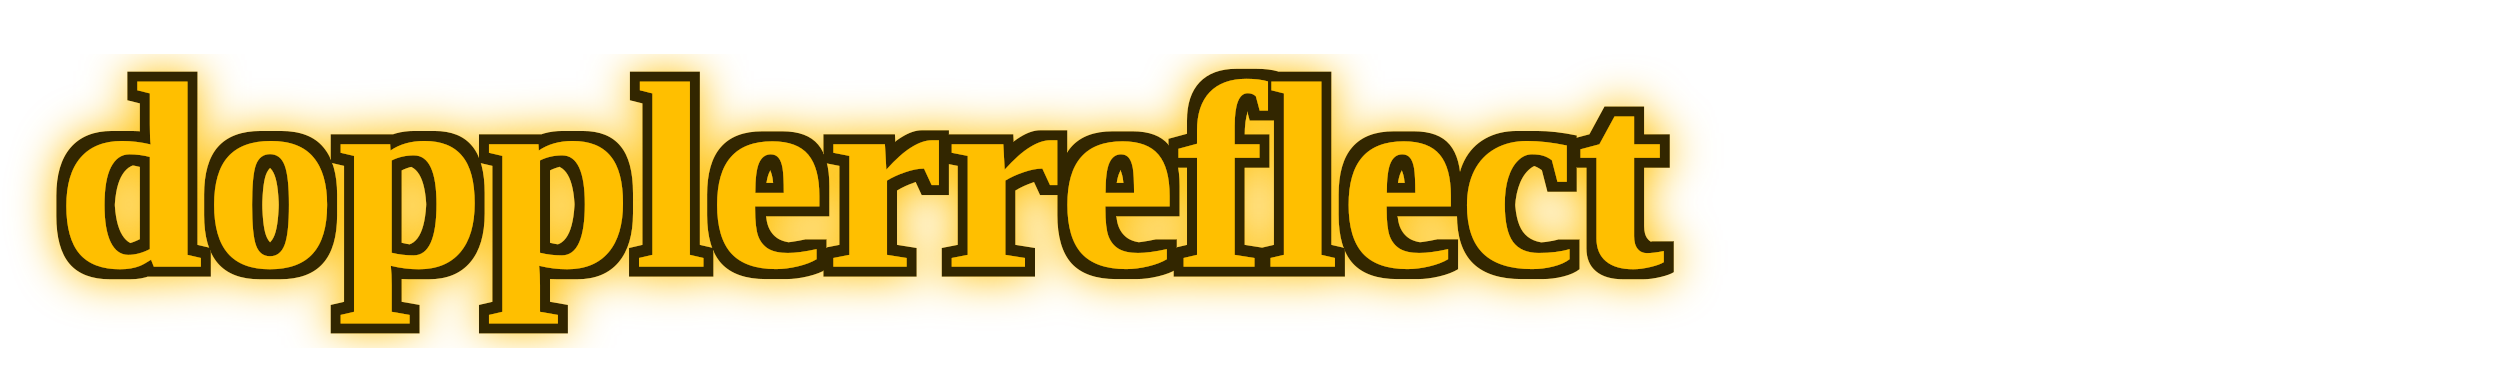
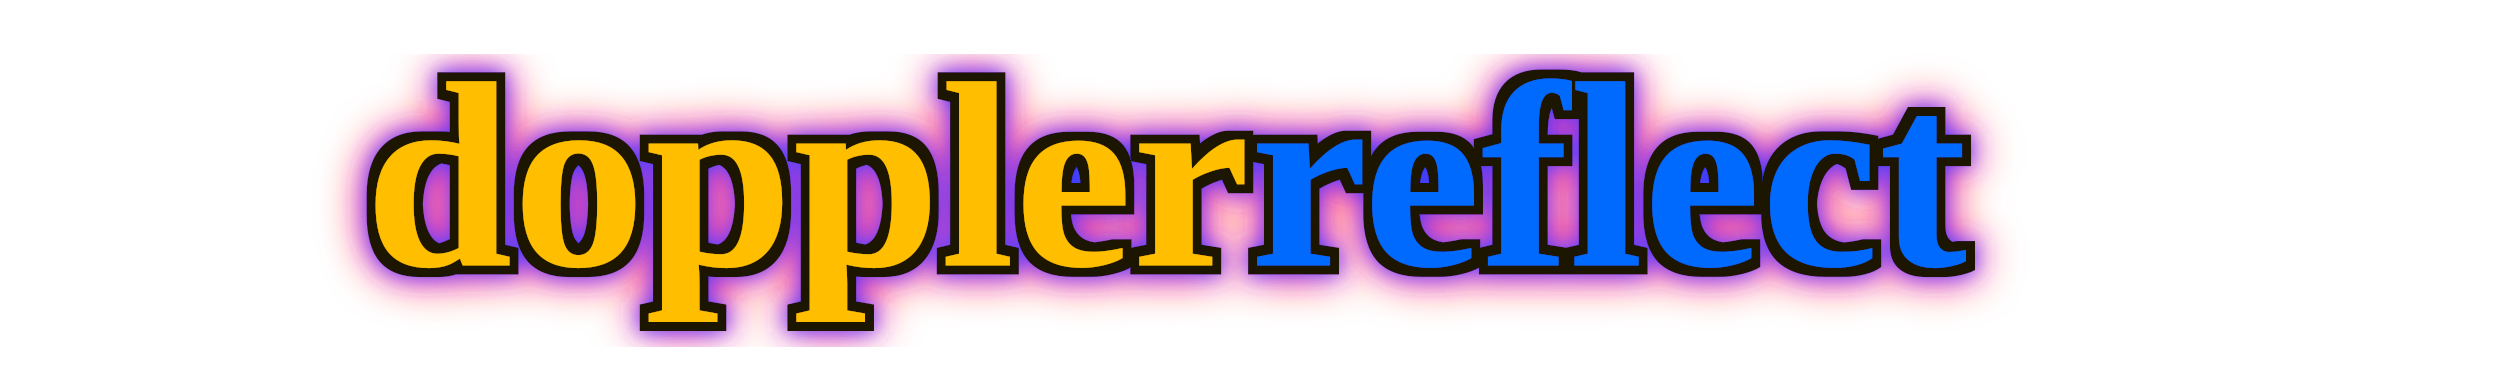
- <svg xmlns="http://www.w3.org/2000/svg" viewBox="0 0 225 34">
+ <svg xmlns="http://www.w3.org/2000/svg" viewBox="0 0 226 34">
  <defs>
    <filter id="glow">
-       <feMorphology in="SourceGraphic" operator="dilate" radius="3" result="dilate" />
-       <feFlood in="dilate" flood-color="hsl(45, 100%, 50%)" flood-opacity="1" result="color" />
-       <feComposite in="color" in2="dilate" operator="in" result="composite" />
-       <feGaussianBlur in="composite" stdDeviation="2" result="blur" />
-       <feMorphology in="SourceGraphic" operator="dilate" radius="1" result="dilate2" />
-       <feFlood in="dilate" flood-color="hsl(45, 100%, 10%)" flood-opacity="1" result="color2" />
-       <feComposite in="color2" in2="dilate" operator="in" result="composite2" />
+       <feMorphology in="SourceGraphic" operator="dilate" radius="2" result="dilate2" />
+       <feFlood in="dilate2" flood-color="hsl(0, 100%, 50%)" flood-opacity="1" result="red" />
+       <feComposite in="red" in2="dilate2" operator="in" result="composite" />
+       <feGaussianBlur in="composite" stdDeviation="2" result="redblur" />
+       <feMorphology in="SourceGraphic" operator="dilate" radius="2" result="dilate3" />
+       <feFlood in="dilate3" flood-color="hsl(225, 100%, 50%)" flood-opacity="1" result="blue" />
+       <feComposite in="blue" in2="dilate3" operator="in" result="composite" />
+       <feGaussianBlur in="composite" stdDeviation="1" result="blueblur" />
+       <feMorphology in="SourceGraphic" operator="dilate" radius="0.75" result="dilate1" />
+       <feFlood in="dilate1" flood-color="hsl(45, 100%, 5%)" flood-opacity="1" result="black" />
+       <feComposite in="black" in2="dilate1" operator="in" result="blackborder" />
      <feMerge>
-         <feMergeNode in="blur" />
-         <feMergeNode in="composite2" />
+         <feMergeNode in="redblur" />
+         <feMergeNode in="blueblur" />
+         <feMergeNode in="blackborder" />
        <feMergeNode in="SourceGraphic" />
      </feMerge>
    </filter>
  </defs>
-   <text filter="url(#glow)" x="5" y="24" fill="hsl(45, 100%, 50%)" font-size="24px" font-weight="bold">dopplerreflect</text>
+   <g filter="url(#glow)">
+     <text x="113" y="24" fill="hsl(45, 100%, 50%)" font-size="24px" font-weight="bold" text-anchor="end">
+     doppler
+   </text>
+     <text x="113" y="24" fill="hsl(215, 100%, 50%)" font-size="24px" font-weight="bold">
+     reflect
+   </text>
+   </g>
</svg>
